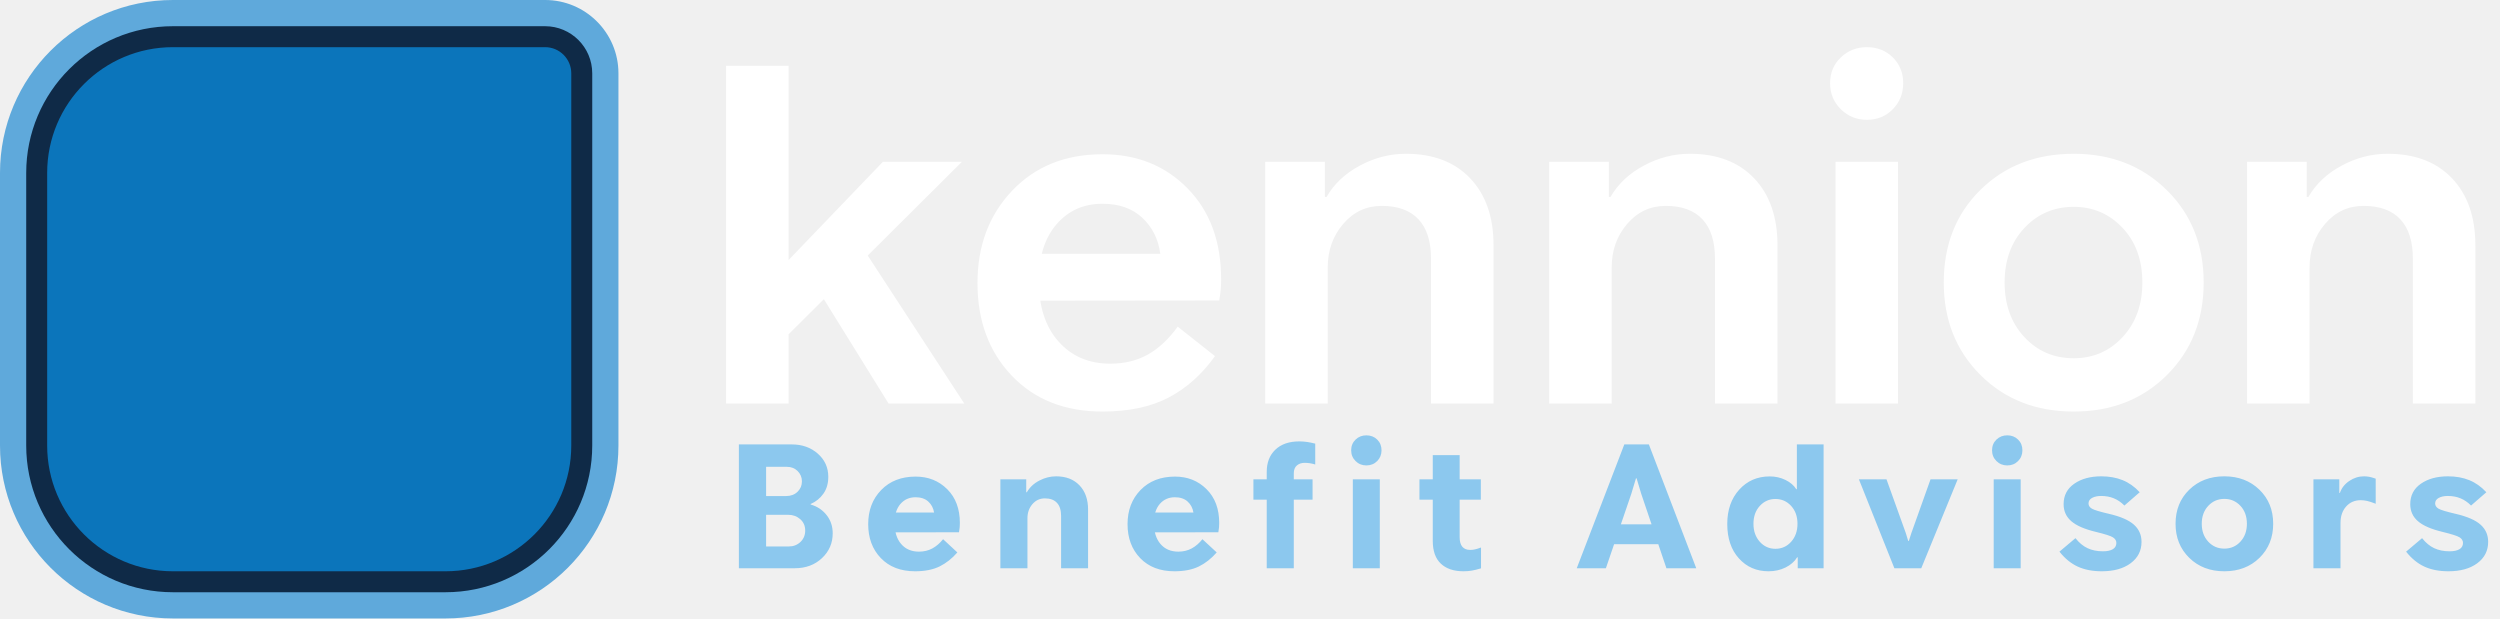
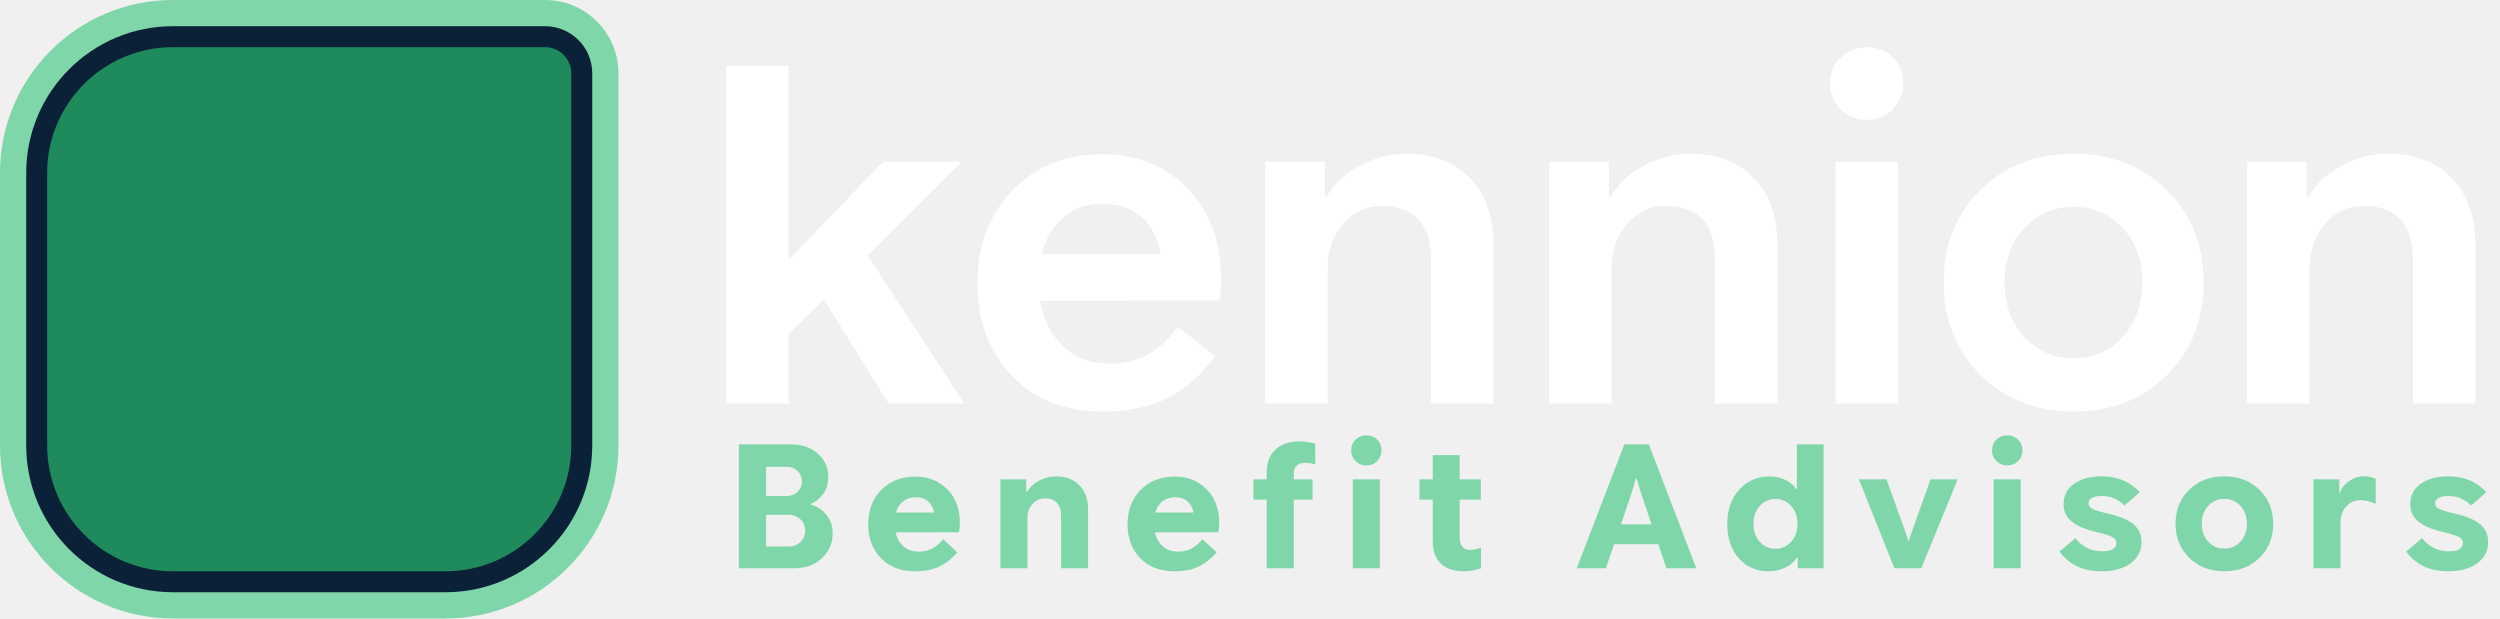
<svg xmlns="http://www.w3.org/2000/svg" viewBox="0 0 477 118" width="477" height="118" role="img" aria-label="Kennion Benefit Advisors">
-   <path d="M33,0H104A14,14 0 0 1 118,14V85A33,33 0 0 1 85,118H33A33,33 0 0 1 0,85V33A33,33 0 0 1 33,0Z" fill="#5FA9DB" />
-   <path d="M33,5H104A9,9 0 0 1 113,14V85A28,28 0 0 1 85,113H33A28,28 0 0 1 5,85V33A28,28 0 0 1 33,5Z" fill="#0F2A47" />
-   <path d="M33,9H104A5,5 0 0 1 109,14V85A24,24 0 0 1 85,109H33A24,24 0 0 1 9,85V33A24,24 0 0 1 33,9Z" fill="#0B75BB" />
+   <path d="M33,0H104A14,14 0 0 1 118,14V85A33,33 0 0 1 85,118H33A33,33 0 0 1 0,85V33A33,33 0 0 1 33,0Z" fill="#7FD6A8" />
+   <path d="M33,5H104A9,9 0 0 1 113,14V85A28,28 0 0 1 85,113H33A28,28 0 0 1 5,85V33A28,28 0 0 1 33,5Z" fill="#0B2138" />
+   <path d="M33,9H104A5,5 0 0 1 109,14V85A24,24 0 0 1 85,109H33A24,24 0 0 1 9,85V33A24,24 0 0 1 33,9Z" fill="#1F8A5B" />
  <path d="M145.645 68.58V54.63L168.46 30.87Q168.46 30.87 168.46 30.87Q168.46 30.87 168.46 30.87H183.535Q183.535 30.87 183.535 30.87Q183.535 30.87 183.535 30.87ZM138.535 76.995Q138.535 76.995 138.535 76.995Q138.535 76.995 138.535 76.995V12.555Q138.535 12.555 138.535 12.555Q138.535 12.555 138.535 12.555H150.46Q150.46 12.555 150.46 12.555Q150.46 12.555 150.46 12.555V76.995Q150.46 76.995 150.46 76.995Q150.46 76.995 150.46 76.995ZM169.54 76.995Q169.54 76.995 169.54 76.995Q169.54 76.995 169.54 76.995L155.14 53.775L163.465 45.54L183.985 76.995Q183.985 76.995 183.985 76.995Q183.985 76.995 183.985 76.995ZM210.355 78.525Q199.555 78.525 193.03 71.663Q186.505 64.8 186.505 54Q186.505 43.335 193.12 36.383Q199.735 29.43 210.355 29.43Q220.21 29.43 226.6 35.955Q232.99 42.48 232.99 53.28Q232.99 54.36 232.922 55.17Q232.855 55.98 232.63 57.33Q232.63 57.33 232.63 57.33Q232.63 57.33 232.63 57.33L192.355 57.375V48.42H221.38Q220.84 44.28 217.982 41.58Q215.125 38.88 210.355 38.88Q204.955 38.88 201.58 42.795Q198.205 46.71 198.205 53.55Q198.205 60.93 201.962 65.16Q205.72 69.39 211.84 69.39Q215.89 69.39 218.995 67.657Q222.1 65.925 224.71 62.325Q224.71 62.325 224.71 62.325Q224.71 62.325 224.71 62.325L231.82 67.95Q231.82 67.95 231.82 67.95Q231.82 67.95 231.82 67.95Q228.085 73.17 222.977 75.847Q217.87 78.525 210.355 78.525ZM241.405 76.995V30.87Q241.405 30.87 241.405 30.87Q241.405 30.87 241.405 30.87H252.79Q252.79 30.87 252.79 30.87Q252.79 30.87 252.79 30.87V39.24L251.44 37.575H253.105Q255.265 33.84 259.472 31.59Q263.68 29.34 268.225 29.34Q276.055 29.34 280.51 34.02Q284.965 38.7 284.965 46.8V76.995Q284.965 76.995 284.965 76.995Q284.965 76.995 284.965 76.995H273.04Q273.04 76.995 273.04 76.995Q273.04 76.995 273.04 76.995V49.365Q273.04 44.415 270.655 41.85Q268.27 39.285 263.635 39.285Q259.225 39.285 256.277 42.728Q253.33 46.17 253.33 51.03V76.995Q253.33 76.995 253.33 76.995Q253.33 76.995 253.33 76.995H241.405Q241.405 76.995 241.405 76.995Q241.405 76.995 241.405 76.995ZM295.585 76.995V30.87Q295.585 30.87 295.585 30.87Q295.585 30.87 295.585 30.87H306.97Q306.97 30.87 306.97 30.87Q306.97 30.87 306.97 30.87V39.24L305.62 37.575H307.285Q309.445 33.84 313.652 31.59Q317.86 29.34 322.405 29.34Q330.235 29.34 334.69 34.02Q339.145 38.7 339.145 46.8V76.995Q339.145 76.995 339.145 76.995Q339.145 76.995 339.145 76.995H327.22Q327.22 76.995 327.22 76.995Q327.22 76.995 327.22 76.995V49.365Q327.22 44.415 324.835 41.85Q322.45 39.285 317.815 39.285Q313.405 39.285 310.457 42.728Q307.51 46.17 307.51 51.03V76.995Q307.51 76.995 307.51 76.995Q307.51 76.995 307.51 76.995H295.585Q295.585 76.995 295.585 76.995Q295.585 76.995 295.585 76.995ZM350.215 76.995Q350.215 76.995 350.215 76.995Q350.215 76.995 350.215 76.995V30.87Q350.215 30.87 350.215 30.87Q350.215 30.87 350.215 30.87H362.14Q362.14 30.87 362.14 30.87Q362.14 30.87 362.14 30.87V76.995Q362.14 76.995 362.14 76.995Q362.14 76.995 362.14 76.995ZM356.2 22.86Q353.275 22.86 351.227 20.835Q349.18 18.81 349.18 15.885Q349.18 12.915 351.227 10.958Q353.275 9.0 356.2 9.0Q359.17 9.0 361.15 10.958Q363.13 12.915 363.13 15.885Q363.13 18.81 361.15 20.835Q359.17 22.86 356.2 22.86ZM395.665 78.525Q384.865 78.525 377.868 71.55Q370.87 64.575 370.87 53.91Q370.87 43.11 377.868 36.225Q384.865 29.34 395.665 29.34Q406.375 29.34 413.418 36.27Q420.46 43.2 420.46 53.91Q420.46 64.575 413.462 71.55Q406.465 78.525 395.665 78.525ZM395.665 68.355Q401.245 68.355 405.002 64.305Q408.76 60.255 408.76 53.91Q408.76 47.475 404.98 43.47Q401.2 39.465 395.665 39.465Q390.04 39.465 386.26 43.493Q382.48 47.52 382.48 53.91Q382.48 60.255 386.237 64.305Q389.995 68.355 395.665 68.355ZM428.74 76.995V30.87Q428.74 30.87 428.74 30.87Q428.74 30.87 428.74 30.87H440.125Q440.125 30.87 440.125 30.87Q440.125 30.87 440.125 30.87V39.24L438.775 37.575H440.44Q442.6 33.84 446.808 31.59Q451.015 29.34 455.56 29.34Q463.39 29.34 467.845 34.02Q472.3 38.7 472.3 46.8V76.995Q472.3 76.995 472.3 76.995Q472.3 76.995 472.3 76.995H460.375Q460.375 76.995 460.375 76.995Q460.375 76.995 460.375 76.995V49.365Q460.375 44.415 457.99 41.85Q455.605 39.285 450.97 39.285Q446.56 39.285 443.612 42.728Q440.665 46.17 440.665 51.03V76.995Q440.665 76.995 440.665 76.995Q440.665 76.995 440.665 76.995H428.74Q428.74 76.995 428.74 76.995Q428.74 76.995 428.74 76.995Z" fill="#FFFFFF" />
-   <path d="M140.977 108.422Q140.977 108.422 140.977 108.422Q140.977 108.422 140.977 108.422V84.794Q140.977 84.794 140.977 84.794Q140.977 84.794 140.977 84.794H151.059Q154.045 84.794 156.041 86.56Q158.038 88.326 158.038 90.982Q158.038 92.863 157.114 94.183Q156.19 95.503 154.672 96.163V96.262Q156.536 96.79 157.708 98.267Q158.88 99.743 158.88 101.757Q158.88 104.561 156.834 106.492Q154.787 108.422 151.619 108.422ZM146.174 104.264H150.514Q151.817 104.264 152.725 103.406Q153.632 102.549 153.632 101.228Q153.632 99.892 152.684 99.059Q151.735 98.225 150.415 98.225H144.855V94.645H150.002Q151.322 94.645 152.164 93.837Q153.005 93.028 153.005 91.856Q153.005 90.685 152.189 89.876Q151.372 89.068 150.118 89.068H146.174ZM174.595 109.0Q170.487 109.0 168.07 106.492Q165.652 103.984 165.652 100.007Q165.652 96.047 168.136 93.49Q170.619 90.933 174.711 90.933Q178.308 90.933 180.725 93.333Q183.142 95.734 183.142 99.776Q183.142 100.239 183.109 100.602Q183.076 100.965 182.977 101.558Q182.977 101.558 182.977 101.558Q182.977 101.558 182.977 101.558L168.045 101.575V97.796H178.225Q178.011 96.493 177.103 95.684Q176.196 94.876 174.694 94.876Q172.912 94.876 171.799 96.163Q170.685 97.45 170.685 99.76Q170.685 102.334 171.939 103.794Q173.193 105.254 175.338 105.254Q176.757 105.254 177.887 104.644Q179.017 104.034 179.941 102.879Q179.941 102.879 179.941 102.879Q179.941 102.879 179.941 102.879L182.664 105.403Q182.664 105.403 182.664 105.403Q182.664 105.403 182.664 105.403Q181.146 107.152 179.273 108.076Q177.4 109.0 174.595 109.0ZM190.872 108.422V91.46Q190.872 91.46 190.872 91.46Q190.872 91.46 190.872 91.46H195.806Q195.806 91.46 195.806 91.46Q195.806 91.46 195.806 91.46V94.579L195.294 93.919H195.921Q196.746 92.5 198.306 91.691Q199.865 90.883 201.498 90.883Q204.32 90.883 205.962 92.599Q207.603 94.315 207.603 97.203V108.422Q207.603 108.422 207.603 108.422Q207.603 108.422 207.603 108.422H202.455Q202.455 108.422 202.455 108.422Q202.455 108.422 202.455 108.422V98.407Q202.455 96.79 201.663 95.94Q200.871 95.09 199.37 95.09Q197.934 95.09 196.986 96.188Q196.037 97.285 196.037 98.885V108.422Q196.037 108.422 196.037 108.422Q196.037 108.422 196.037 108.422H190.872Q190.872 108.422 190.872 108.422Q190.872 108.422 190.872 108.422ZM224.078 109.0Q219.97 109.0 217.552 106.492Q215.135 103.984 215.135 100.007Q215.135 96.047 217.618 93.49Q220.102 90.933 224.194 90.933Q227.791 90.933 230.208 93.333Q232.625 95.734 232.625 99.776Q232.625 100.239 232.592 100.602Q232.559 100.965 232.46 101.558Q232.46 101.558 232.46 101.558Q232.46 101.558 232.46 101.558L217.528 101.575V97.796H227.708Q227.494 96.493 226.586 95.684Q225.679 94.876 224.177 94.876Q222.395 94.876 221.281 96.163Q220.168 97.45 220.168 99.76Q220.168 102.334 221.422 103.794Q222.676 105.254 224.821 105.254Q226.24 105.254 227.37 104.644Q228.5 104.034 229.424 102.879Q229.424 102.879 229.424 102.879Q229.424 102.879 229.424 102.879L232.147 105.403Q232.147 105.403 232.147 105.403Q232.147 105.403 232.147 105.403Q230.629 107.152 228.756 108.076Q226.883 109.0 224.078 109.0ZM239.151 95.338Q239.151 95.338 239.151 95.338Q239.151 95.338 239.151 95.338V91.46Q239.151 91.46 239.151 91.46Q239.151 91.46 239.151 91.46H250.437Q250.437 91.46 250.437 91.46Q250.437 91.46 250.437 91.46V95.338Q250.437 95.338 250.437 95.338Q250.437 95.338 250.437 95.338ZM241.692 108.422Q241.692 108.422 241.692 108.422Q241.692 108.422 241.692 108.422V90.025Q241.692 87.368 243.342 85.793Q244.992 84.217 247.896 84.217Q248.688 84.217 249.438 84.332Q250.189 84.448 250.948 84.646Q250.948 84.646 250.948 84.646Q250.948 84.646 250.948 84.646V88.623Q250.948 88.623 250.948 88.623Q250.948 88.623 250.948 88.623Q250.404 88.457 249.909 88.383Q249.414 88.309 248.919 88.309Q248.028 88.309 247.442 88.812Q246.856 89.316 246.856 90.305V92.896V93.655V108.422Q246.856 108.422 246.856 108.422Q246.856 108.422 246.856 108.422ZM258.117 108.422Q258.117 108.422 258.117 108.422Q258.117 108.422 258.117 108.422V91.46Q258.117 91.46 258.117 91.46Q258.117 91.46 258.117 91.46H263.265Q263.265 91.46 263.265 91.46Q263.265 91.46 263.265 91.46V108.422Q263.265 108.422 263.265 108.422Q263.265 108.422 263.265 108.422ZM260.707 88.804Q259.486 88.804 258.645 87.971Q257.803 87.138 257.803 85.916Q257.803 84.679 258.645 83.87Q259.486 83.062 260.707 83.062Q261.945 83.062 262.77 83.87Q263.595 84.679 263.595 85.916Q263.595 87.138 262.77 87.971Q261.945 88.804 260.707 88.804ZM279.228 109.0Q276.456 109.0 274.914 107.548Q273.371 106.096 273.371 103.192V86.84Q273.371 86.84 273.371 86.84Q273.371 86.84 273.371 86.84H278.502Q278.502 86.84 278.502 86.84Q278.502 86.84 278.502 86.84V102.499Q278.502 103.72 279.014 104.322Q279.525 104.924 280.532 104.924Q280.961 104.924 281.448 104.817Q281.934 104.71 282.578 104.463Q282.578 104.463 282.578 104.463Q282.578 104.463 282.578 104.463V108.439Q282.578 108.439 282.578 108.439Q282.578 108.439 282.578 108.439Q281.604 108.736 280.845 108.868Q280.086 109.0 279.228 109.0ZM270.83 95.338Q270.83 95.338 270.83 95.338Q270.83 95.338 270.83 95.338V91.46Q270.83 91.46 270.83 91.46Q270.83 91.46 270.83 91.46H282.545Q282.545 91.46 282.545 91.46Q282.545 91.46 282.545 91.46V95.338Q282.545 95.338 282.545 95.338Q282.545 95.338 282.545 95.338ZM300.843 108.422Q300.843 108.422 300.843 108.422Q300.843 108.422 300.843 108.422L309.918 84.794Q309.918 84.794 309.918 84.794Q309.918 84.794 309.918 84.794H314.604Q314.604 84.794 314.604 84.794Q314.604 84.794 314.604 84.794L323.646 108.422Q323.646 108.422 323.646 108.422Q323.646 108.422 323.646 108.422H317.953Q317.953 108.422 317.953 108.422Q317.953 108.422 317.953 108.422L313.152 94.233L312.261 91.263H312.145L311.254 94.216L306.403 108.422Q306.403 108.422 306.403 108.422Q306.403 108.422 306.403 108.422ZM305.215 103.835 306.618 100.04H317.359L318.828 103.835ZM337.431 109.0Q333.999 109.0 331.78 106.541Q329.561 104.083 329.561 99.975Q329.561 95.948 331.846 93.424Q334.131 90.9 337.662 90.9Q339.296 90.9 340.673 91.576Q342.051 92.252 342.728 93.341H342.843V84.794Q342.843 84.794 342.843 84.794Q342.843 84.794 342.843 84.794H347.942Q347.942 84.794 347.942 84.794Q347.942 84.794 347.942 84.794V108.422Q347.942 108.422 347.942 108.422Q347.942 108.422 347.942 108.422H343.008Q343.008 108.422 343.008 108.422Q343.008 108.422 343.008 108.422V105.683L343.503 106.344H342.893Q342.15 107.548 340.69 108.274Q339.23 109.0 337.431 109.0ZM338.751 104.71Q340.55 104.71 341.754 103.365Q342.959 102.02 342.959 99.942Q342.959 97.846 341.746 96.526Q340.533 95.206 338.751 95.206Q336.986 95.206 335.773 96.526Q334.56 97.846 334.56 99.942Q334.56 102.02 335.765 103.365Q336.969 104.71 338.751 104.71ZM361.446 108.422Q361.446 108.422 361.446 108.422Q361.446 108.422 361.446 108.422L354.681 91.46Q354.681 91.46 354.681 91.46Q354.681 91.46 354.681 91.46H359.945Q359.945 91.46 359.945 91.46Q359.945 91.46 359.945 91.46L363.608 101.657L364.087 103.209H364.202L364.713 101.641L368.344 91.46Q368.344 91.46 368.344 91.46Q368.344 91.46 368.344 91.46H373.524Q373.524 91.46 373.524 91.46Q373.524 91.46 373.524 91.46L366.578 108.422Q366.578 108.422 366.578 108.422Q366.578 108.422 366.578 108.422ZM380.396 108.422Q380.396 108.422 380.396 108.422Q380.396 108.422 380.396 108.422V91.46Q380.396 91.46 380.396 91.46Q380.396 91.46 380.396 91.46H385.544Q385.544 91.46 385.544 91.46Q385.544 91.46 385.544 91.46V108.422Q385.544 108.422 385.544 108.422Q385.544 108.422 385.544 108.422ZM382.987 88.804Q381.766 88.804 380.924 87.971Q380.083 87.138 380.083 85.916Q380.083 84.679 380.924 83.87Q381.766 83.062 382.987 83.062Q384.224 83.062 385.049 83.87Q385.874 84.679 385.874 85.916Q385.874 87.138 385.049 87.971Q384.224 88.804 382.987 88.804ZM401.013 109.0Q398.373 109.0 396.434 108.109Q394.495 107.218 392.944 105.254Q392.944 105.254 392.944 105.254Q392.944 105.254 392.944 105.254L395.997 102.68Q395.997 102.68 395.997 102.68Q395.997 102.68 395.997 102.68Q397.02 103.984 398.29 104.586Q399.561 105.189 401.244 105.189Q402.465 105.189 403.133 104.784Q403.801 104.38 403.801 103.588Q403.801 102.945 403.158 102.532Q402.514 102.12 399.924 101.492Q396.673 100.717 395.205 99.447Q393.736 98.176 393.736 96.196Q393.736 93.704 395.766 92.294Q397.795 90.883 400.93 90.883Q403.191 90.883 404.989 91.609Q406.788 92.335 408.256 93.919Q408.256 93.919 408.256 93.919Q408.256 93.919 408.256 93.919L405.336 96.46Q405.336 96.46 405.336 96.46Q405.336 96.46 405.336 96.46Q404.428 95.536 403.331 95.082Q402.234 94.629 400.914 94.629Q399.858 94.629 399.173 95Q398.488 95.371 398.488 96.064Q398.488 96.674 399.132 97.054Q399.775 97.433 402.415 98.044Q405.682 98.803 407.143 100.098Q408.603 101.394 408.603 103.39Q408.603 105.915 406.54 107.457Q404.478 109.0 401.013 109.0ZM424.401 109.0Q420.326 109.0 417.71 106.434Q415.095 103.868 415.095 99.942Q415.095 95.965 417.719 93.424Q420.342 90.883 424.401 90.883Q428.46 90.883 431.092 93.432Q433.724 95.981 433.724 99.942Q433.724 103.868 431.108 106.434Q428.493 109.0 424.401 109.0ZM424.401 104.677Q426.249 104.677 427.478 103.34Q428.708 102.004 428.708 99.942Q428.708 97.829 427.47 96.51Q426.233 95.189 424.401 95.189Q422.57 95.189 421.332 96.518Q420.095 97.846 420.095 99.942Q420.095 102.004 421.324 103.34Q422.553 104.677 424.401 104.677ZM441.404 108.422Q441.404 108.422 441.404 108.422Q441.404 108.422 441.404 108.422V91.46Q441.404 91.46 441.404 91.46Q441.404 91.46 441.404 91.46H446.338Q446.338 91.46 446.338 91.46Q446.338 91.46 446.338 91.46V94.711L445.826 94.051H446.453Q446.932 92.648 448.243 91.766Q449.555 90.883 451.057 90.883Q451.519 90.883 452.005 90.965Q452.492 91.048 453.284 91.328Q453.284 91.328 453.284 91.328Q453.284 91.328 453.284 91.328V96.114Q453.284 96.114 453.284 96.114Q453.284 96.114 453.284 96.114Q452.228 95.701 451.609 95.569Q450.991 95.437 450.43 95.437Q448.714 95.437 447.641 96.642Q446.569 97.846 446.569 99.776V108.422Q446.569 108.422 446.569 108.422Q446.569 108.422 446.569 108.422ZM467.152 109.0Q464.512 109.0 462.573 108.109Q460.635 107.218 459.084 105.254Q459.084 105.254 459.084 105.254Q459.084 105.254 459.084 105.254L462.136 102.68Q462.136 102.68 462.136 102.68Q462.136 102.68 462.136 102.68Q463.159 103.984 464.429 104.586Q465.7 105.189 467.383 105.189Q468.604 105.189 469.272 104.784Q469.94 104.38 469.94 103.588Q469.94 102.945 469.297 102.532Q468.654 102.12 466.063 101.492Q462.812 100.717 461.344 99.447Q459.875 98.176 459.875 96.196Q459.875 93.704 461.905 92.294Q463.935 90.883 467.07 90.883Q469.33 90.883 471.129 91.609Q472.927 92.335 474.396 93.919Q474.396 93.919 474.396 93.919Q474.396 93.919 474.396 93.919L471.475 96.46Q471.475 96.46 471.475 96.46Q471.475 96.46 471.475 96.46Q470.567 95.536 469.47 95.082Q468.373 94.629 467.053 94.629Q465.997 94.629 465.312 95Q464.627 95.371 464.627 96.064Q464.627 96.674 465.271 97.054Q465.914 97.433 468.555 98.044Q471.822 98.803 473.282 100.098Q474.742 101.394 474.742 103.39Q474.742 105.915 472.68 107.457Q470.617 109.0 467.152 109.0Z" fill="#8CC8EE" />
+   <path d="M140.977 108.422Q140.977 108.422 140.977 108.422Q140.977 108.422 140.977 108.422V84.794Q140.977 84.794 140.977 84.794Q140.977 84.794 140.977 84.794H151.059Q154.045 84.794 156.041 86.56Q158.038 88.326 158.038 90.982Q158.038 92.863 157.114 94.183Q156.19 95.503 154.672 96.163V96.262Q156.536 96.79 157.708 98.267Q158.88 99.743 158.88 101.757Q158.88 104.561 156.834 106.492Q154.787 108.422 151.619 108.422ZM146.174 104.264H150.514Q151.817 104.264 152.725 103.406Q153.632 102.549 153.632 101.228Q153.632 99.892 152.684 99.059Q151.735 98.225 150.415 98.225H144.855V94.645H150.002Q151.322 94.645 152.164 93.837Q153.005 93.028 153.005 91.856Q153.005 90.685 152.189 89.876Q151.372 89.068 150.118 89.068H146.174ZM174.595 109.0Q170.487 109.0 168.07 106.492Q165.652 103.984 165.652 100.007Q165.652 96.047 168.136 93.49Q170.619 90.933 174.711 90.933Q178.308 90.933 180.725 93.333Q183.142 95.734 183.142 99.776Q183.142 100.239 183.109 100.602Q183.076 100.965 182.977 101.558Q182.977 101.558 182.977 101.558Q182.977 101.558 182.977 101.558L168.045 101.575V97.796H178.225Q178.011 96.493 177.103 95.684Q176.196 94.876 174.694 94.876Q172.912 94.876 171.799 96.163Q170.685 97.45 170.685 99.76Q170.685 102.334 171.939 103.794Q173.193 105.254 175.338 105.254Q176.757 105.254 177.887 104.644Q179.017 104.034 179.941 102.879Q179.941 102.879 179.941 102.879Q179.941 102.879 179.941 102.879L182.664 105.403Q182.664 105.403 182.664 105.403Q182.664 105.403 182.664 105.403Q181.146 107.152 179.273 108.076Q177.4 109.0 174.595 109.0ZM190.872 108.422V91.46Q190.872 91.46 190.872 91.46Q190.872 91.46 190.872 91.46H195.806Q195.806 91.46 195.806 91.46Q195.806 91.46 195.806 91.46V94.579L195.294 93.919H195.921Q196.746 92.5 198.306 91.691Q199.865 90.883 201.498 90.883Q204.32 90.883 205.962 92.599Q207.603 94.315 207.603 97.203V108.422Q207.603 108.422 207.603 108.422Q207.603 108.422 207.603 108.422H202.455Q202.455 108.422 202.455 108.422Q202.455 108.422 202.455 108.422V98.407Q202.455 96.79 201.663 95.94Q200.871 95.09 199.37 95.09Q197.934 95.09 196.986 96.188Q196.037 97.285 196.037 98.885V108.422Q196.037 108.422 196.037 108.422Q196.037 108.422 196.037 108.422H190.872Q190.872 108.422 190.872 108.422Q190.872 108.422 190.872 108.422ZM224.078 109.0Q219.97 109.0 217.552 106.492Q215.135 103.984 215.135 100.007Q215.135 96.047 217.618 93.49Q220.102 90.933 224.194 90.933Q227.791 90.933 230.208 93.333Q232.625 95.734 232.625 99.776Q232.625 100.239 232.592 100.602Q232.559 100.965 232.46 101.558Q232.46 101.558 232.46 101.558Q232.46 101.558 232.46 101.558L217.528 101.575V97.796H227.708Q227.494 96.493 226.586 95.684Q225.679 94.876 224.177 94.876Q222.395 94.876 221.281 96.163Q220.168 97.45 220.168 99.76Q220.168 102.334 221.422 103.794Q222.676 105.254 224.821 105.254Q226.24 105.254 227.37 104.644Q228.5 104.034 229.424 102.879Q229.424 102.879 229.424 102.879Q229.424 102.879 229.424 102.879L232.147 105.403Q232.147 105.403 232.147 105.403Q232.147 105.403 232.147 105.403Q230.629 107.152 228.756 108.076Q226.883 109.0 224.078 109.0ZM239.151 95.338Q239.151 95.338 239.151 95.338Q239.151 95.338 239.151 95.338V91.46Q239.151 91.46 239.151 91.46Q239.151 91.46 239.151 91.46H250.437Q250.437 91.46 250.437 91.46Q250.437 91.46 250.437 91.46V95.338Q250.437 95.338 250.437 95.338Q250.437 95.338 250.437 95.338ZM241.692 108.422Q241.692 108.422 241.692 108.422Q241.692 108.422 241.692 108.422V90.025Q241.692 87.368 243.342 85.793Q244.992 84.217 247.896 84.217Q248.688 84.217 249.438 84.332Q250.189 84.448 250.948 84.646Q250.948 84.646 250.948 84.646Q250.948 84.646 250.948 84.646V88.623Q250.948 88.623 250.948 88.623Q250.948 88.623 250.948 88.623Q250.404 88.457 249.909 88.383Q249.414 88.309 248.919 88.309Q248.028 88.309 247.442 88.812Q246.856 89.316 246.856 90.305V92.896V93.655V108.422Q246.856 108.422 246.856 108.422Q246.856 108.422 246.856 108.422ZM258.117 108.422Q258.117 108.422 258.117 108.422Q258.117 108.422 258.117 108.422V91.46Q258.117 91.46 258.117 91.46Q258.117 91.46 258.117 91.46H263.265Q263.265 91.46 263.265 91.46Q263.265 91.46 263.265 91.46V108.422Q263.265 108.422 263.265 108.422Q263.265 108.422 263.265 108.422ZM260.707 88.804Q259.486 88.804 258.645 87.971Q257.803 87.138 257.803 85.916Q257.803 84.679 258.645 83.87Q259.486 83.062 260.707 83.062Q261.945 83.062 262.77 83.87Q263.595 84.679 263.595 85.916Q263.595 87.138 262.77 87.971Q261.945 88.804 260.707 88.804ZM279.228 109.0Q276.456 109.0 274.914 107.548Q273.371 106.096 273.371 103.192V86.84Q273.371 86.84 273.371 86.84Q273.371 86.84 273.371 86.84H278.502Q278.502 86.84 278.502 86.84Q278.502 86.84 278.502 86.84V102.499Q278.502 103.72 279.014 104.322Q279.525 104.924 280.532 104.924Q280.961 104.924 281.448 104.817Q281.934 104.71 282.578 104.463Q282.578 104.463 282.578 104.463Q282.578 104.463 282.578 104.463V108.439Q282.578 108.439 282.578 108.439Q282.578 108.439 282.578 108.439Q281.604 108.736 280.845 108.868Q280.086 109.0 279.228 109.0ZM270.83 95.338Q270.83 95.338 270.83 95.338Q270.83 95.338 270.83 95.338V91.46Q270.83 91.46 270.83 91.46Q270.83 91.46 270.83 91.46H282.545Q282.545 91.46 282.545 91.46Q282.545 91.46 282.545 91.46V95.338Q282.545 95.338 282.545 95.338Q282.545 95.338 282.545 95.338ZM300.843 108.422Q300.843 108.422 300.843 108.422Q300.843 108.422 300.843 108.422L309.918 84.794Q309.918 84.794 309.918 84.794Q309.918 84.794 309.918 84.794H314.604Q314.604 84.794 314.604 84.794Q314.604 84.794 314.604 84.794L323.646 108.422Q323.646 108.422 323.646 108.422Q323.646 108.422 323.646 108.422H317.953Q317.953 108.422 317.953 108.422Q317.953 108.422 317.953 108.422L313.152 94.233L312.261 91.263H312.145L311.254 94.216L306.403 108.422Q306.403 108.422 306.403 108.422Q306.403 108.422 306.403 108.422ZM305.215 103.835 306.618 100.04H317.359L318.828 103.835ZM337.431 109.0Q333.999 109.0 331.78 106.541Q329.561 104.083 329.561 99.975Q329.561 95.948 331.846 93.424Q334.131 90.9 337.662 90.9Q339.296 90.9 340.673 91.576Q342.051 92.252 342.728 93.341H342.843V84.794Q342.843 84.794 342.843 84.794Q342.843 84.794 342.843 84.794H347.942Q347.942 84.794 347.942 84.794Q347.942 84.794 347.942 84.794V108.422Q347.942 108.422 347.942 108.422Q347.942 108.422 347.942 108.422H343.008Q343.008 108.422 343.008 108.422Q343.008 108.422 343.008 108.422V105.683L343.503 106.344H342.893Q342.15 107.548 340.69 108.274Q339.23 109.0 337.431 109.0ZM338.751 104.71Q340.55 104.71 341.754 103.365Q342.959 102.02 342.959 99.942Q342.959 97.846 341.746 96.526Q340.533 95.206 338.751 95.206Q336.986 95.206 335.773 96.526Q334.56 97.846 334.56 99.942Q334.56 102.02 335.765 103.365Q336.969 104.71 338.751 104.71ZM361.446 108.422Q361.446 108.422 361.446 108.422Q361.446 108.422 361.446 108.422L354.681 91.46Q354.681 91.46 354.681 91.46Q354.681 91.46 354.681 91.46H359.945Q359.945 91.46 359.945 91.46Q359.945 91.46 359.945 91.46L363.608 101.657L364.087 103.209H364.202L364.713 101.641L368.344 91.46Q368.344 91.46 368.344 91.46Q368.344 91.46 368.344 91.46H373.524Q373.524 91.46 373.524 91.46Q373.524 91.46 373.524 91.46L366.578 108.422Q366.578 108.422 366.578 108.422Q366.578 108.422 366.578 108.422ZM380.396 108.422Q380.396 108.422 380.396 108.422Q380.396 108.422 380.396 108.422V91.46Q380.396 91.46 380.396 91.46Q380.396 91.46 380.396 91.46H385.544Q385.544 91.46 385.544 91.46Q385.544 91.46 385.544 91.46V108.422Q385.544 108.422 385.544 108.422Q385.544 108.422 385.544 108.422ZM382.987 88.804Q381.766 88.804 380.924 87.971Q380.083 87.138 380.083 85.916Q380.083 84.679 380.924 83.87Q381.766 83.062 382.987 83.062Q384.224 83.062 385.049 83.87Q385.874 84.679 385.874 85.916Q385.874 87.138 385.049 87.971Q384.224 88.804 382.987 88.804ZM401.013 109.0Q398.373 109.0 396.434 108.109Q394.495 107.218 392.944 105.254Q392.944 105.254 392.944 105.254Q392.944 105.254 392.944 105.254L395.997 102.68Q395.997 102.68 395.997 102.68Q395.997 102.68 395.997 102.68Q397.02 103.984 398.29 104.586Q399.561 105.189 401.244 105.189Q402.465 105.189 403.133 104.784Q403.801 104.38 403.801 103.588Q403.801 102.945 403.158 102.532Q402.514 102.12 399.924 101.492Q396.673 100.717 395.205 99.447Q393.736 98.176 393.736 96.196Q393.736 93.704 395.766 92.294Q397.795 90.883 400.93 90.883Q403.191 90.883 404.989 91.609Q406.788 92.335 408.256 93.919Q408.256 93.919 408.256 93.919Q408.256 93.919 408.256 93.919L405.336 96.46Q405.336 96.46 405.336 96.46Q405.336 96.46 405.336 96.46Q404.428 95.536 403.331 95.082Q402.234 94.629 400.914 94.629Q399.858 94.629 399.173 95Q398.488 95.371 398.488 96.064Q398.488 96.674 399.132 97.054Q399.775 97.433 402.415 98.044Q405.682 98.803 407.143 100.098Q408.603 101.394 408.603 103.39Q408.603 105.915 406.54 107.457Q404.478 109.0 401.013 109.0ZM424.401 109.0Q420.326 109.0 417.71 106.434Q415.095 103.868 415.095 99.942Q415.095 95.965 417.719 93.424Q420.342 90.883 424.401 90.883Q428.46 90.883 431.092 93.432Q433.724 95.981 433.724 99.942Q433.724 103.868 431.108 106.434Q428.493 109.0 424.401 109.0ZM424.401 104.677Q426.249 104.677 427.478 103.34Q428.708 102.004 428.708 99.942Q428.708 97.829 427.47 96.51Q426.233 95.189 424.401 95.189Q422.57 95.189 421.332 96.518Q420.095 97.846 420.095 99.942Q420.095 102.004 421.324 103.34Q422.553 104.677 424.401 104.677ZM441.404 108.422Q441.404 108.422 441.404 108.422Q441.404 108.422 441.404 108.422V91.46Q441.404 91.46 441.404 91.46Q441.404 91.46 441.404 91.46H446.338Q446.338 91.46 446.338 91.46Q446.338 91.46 446.338 91.46V94.711L445.826 94.051H446.453Q446.932 92.648 448.243 91.766Q449.555 90.883 451.057 90.883Q451.519 90.883 452.005 90.965Q452.492 91.048 453.284 91.328Q453.284 91.328 453.284 91.328Q453.284 91.328 453.284 91.328V96.114Q453.284 96.114 453.284 96.114Q453.284 96.114 453.284 96.114Q452.228 95.701 451.609 95.569Q450.991 95.437 450.43 95.437Q448.714 95.437 447.641 96.642Q446.569 97.846 446.569 99.776V108.422Q446.569 108.422 446.569 108.422Q446.569 108.422 446.569 108.422ZM467.152 109.0Q464.512 109.0 462.573 108.109Q460.635 107.218 459.084 105.254Q459.084 105.254 459.084 105.254Q459.084 105.254 459.084 105.254L462.136 102.68Q462.136 102.68 462.136 102.68Q462.136 102.68 462.136 102.68Q463.159 103.984 464.429 104.586Q465.7 105.189 467.383 105.189Q468.604 105.189 469.272 104.784Q469.94 104.38 469.94 103.588Q469.94 102.945 469.297 102.532Q468.654 102.12 466.063 101.492Q462.812 100.717 461.344 99.447Q459.875 98.176 459.875 96.196Q459.875 93.704 461.905 92.294Q463.935 90.883 467.07 90.883Q469.33 90.883 471.129 91.609Q472.927 92.335 474.396 93.919Q474.396 93.919 474.396 93.919Q474.396 93.919 474.396 93.919L471.475 96.46Q471.475 96.46 471.475 96.46Q471.475 96.46 471.475 96.46Q470.567 95.536 469.47 95.082Q468.373 94.629 467.053 94.629Q465.997 94.629 465.312 95Q464.627 95.371 464.627 96.064Q464.627 96.674 465.271 97.054Q465.914 97.433 468.555 98.044Q471.822 98.803 473.282 100.098Q474.742 101.394 474.742 103.39Q474.742 105.915 472.68 107.457Q470.617 109.0 467.152 109.0Z" fill="#7FD6A8" />
</svg>
